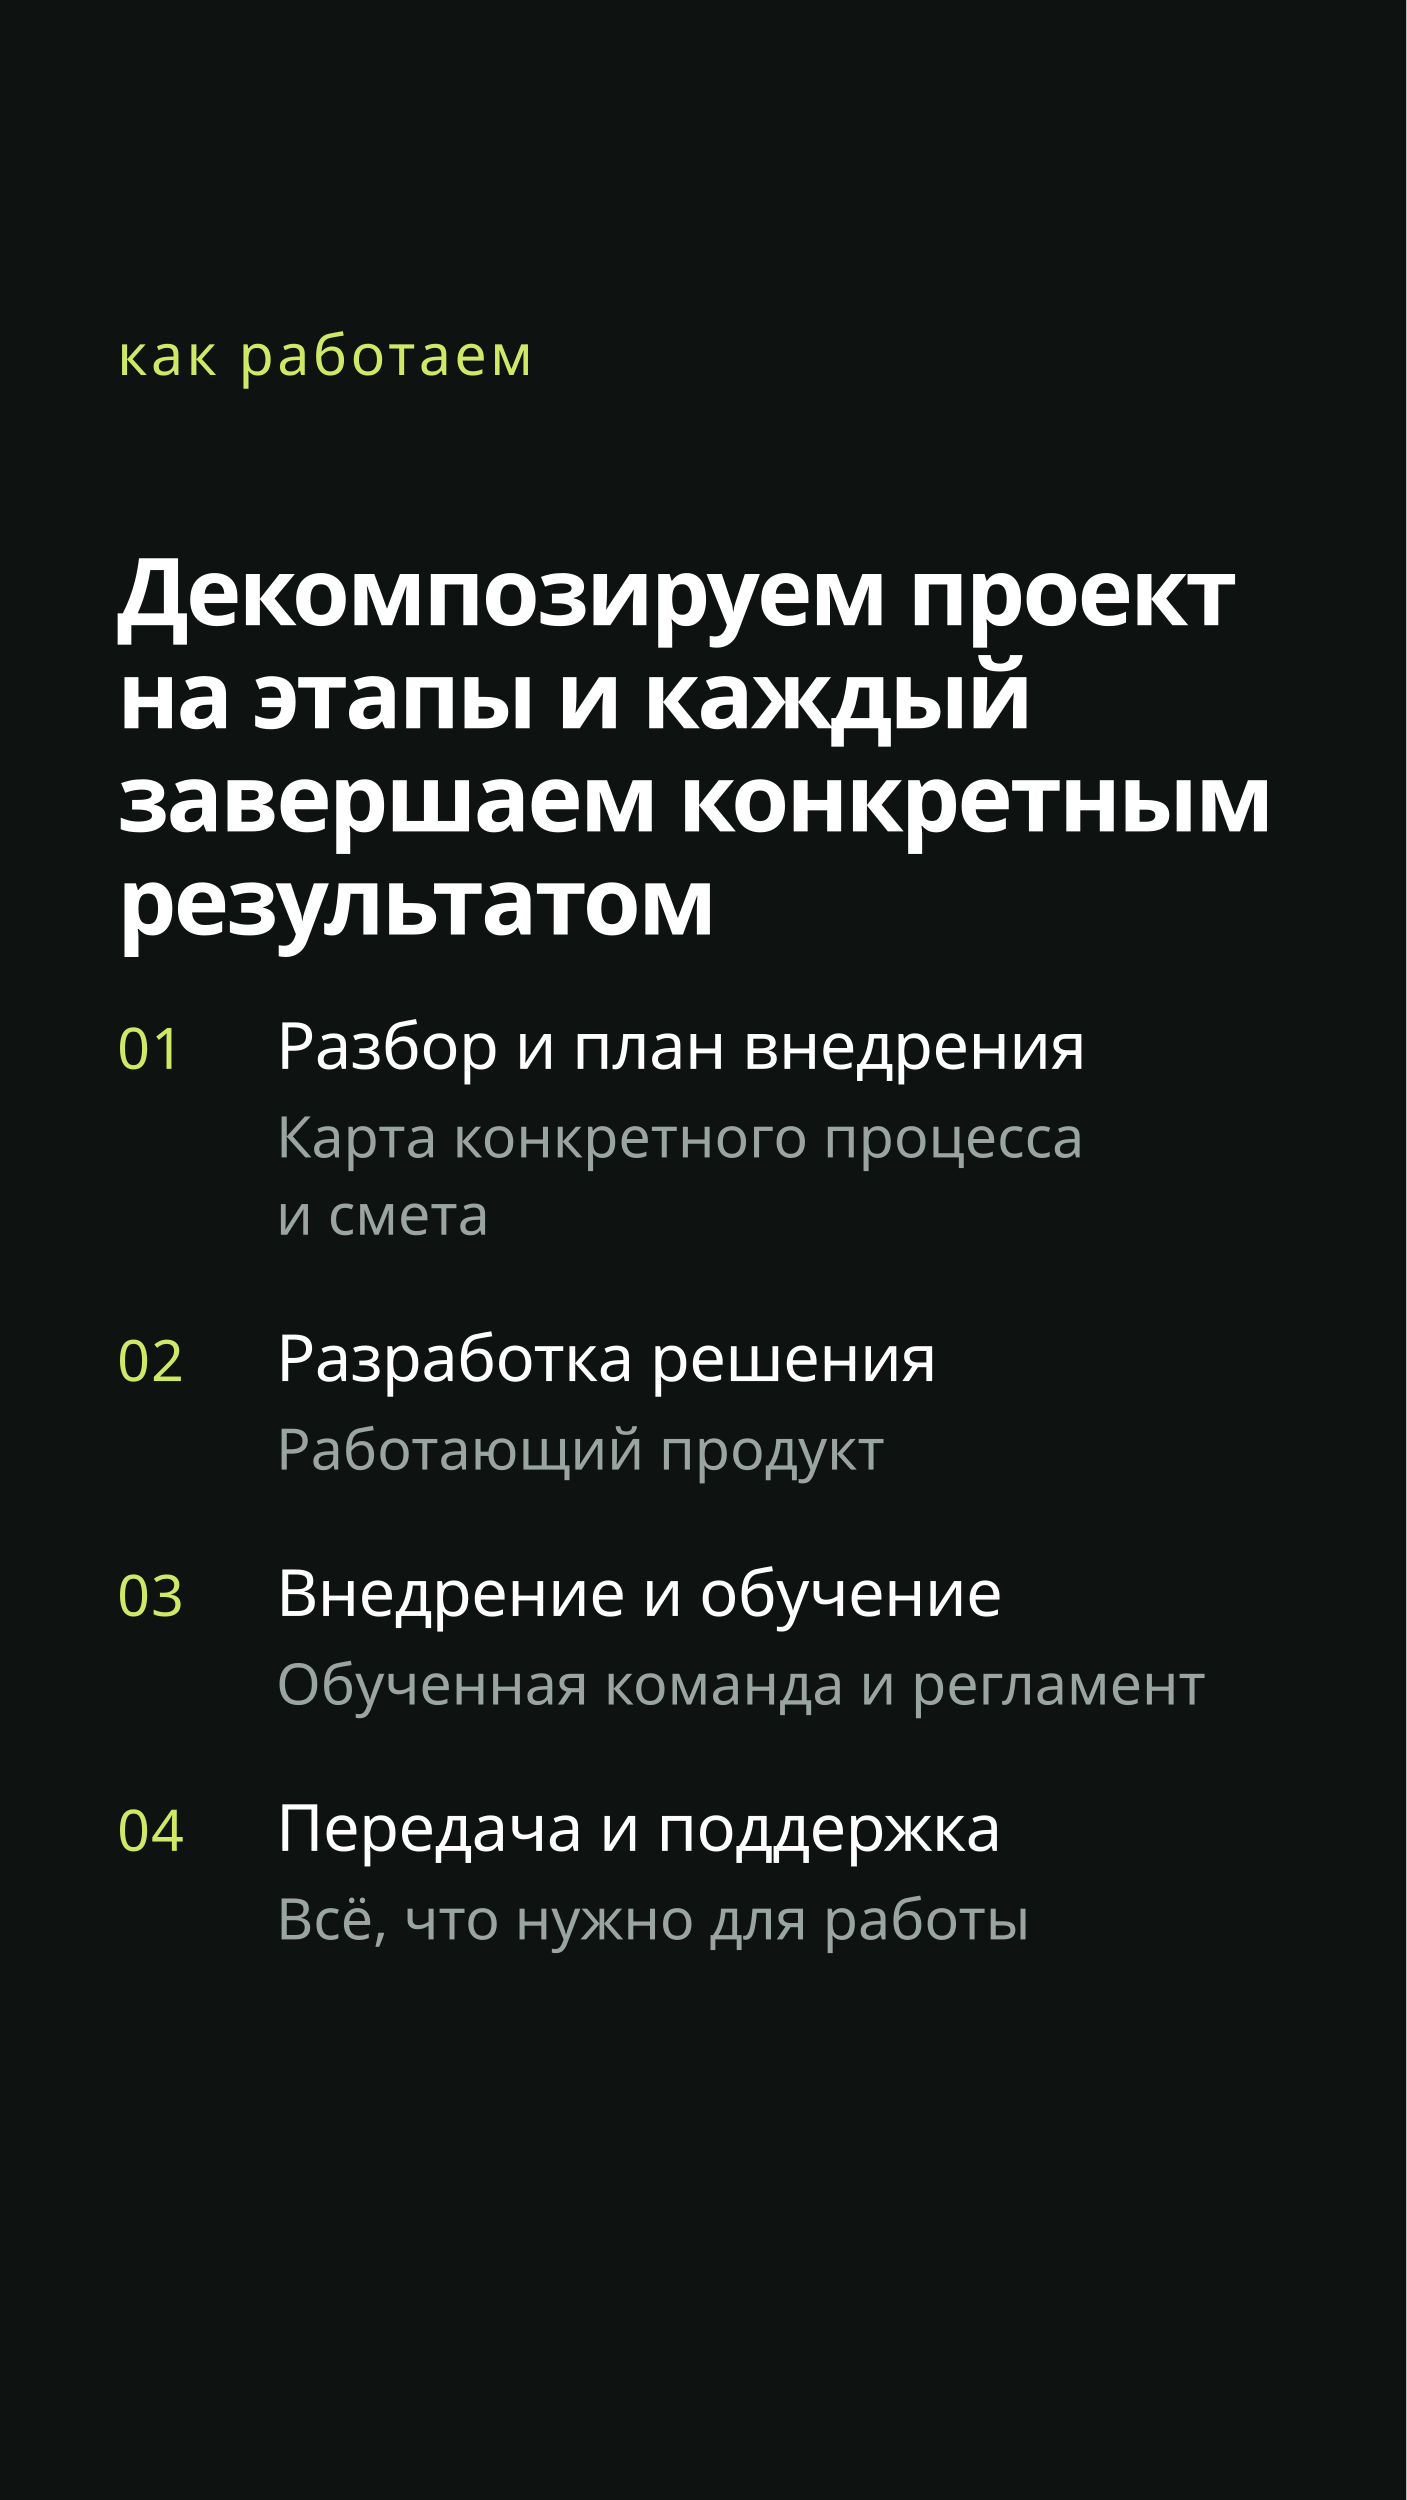
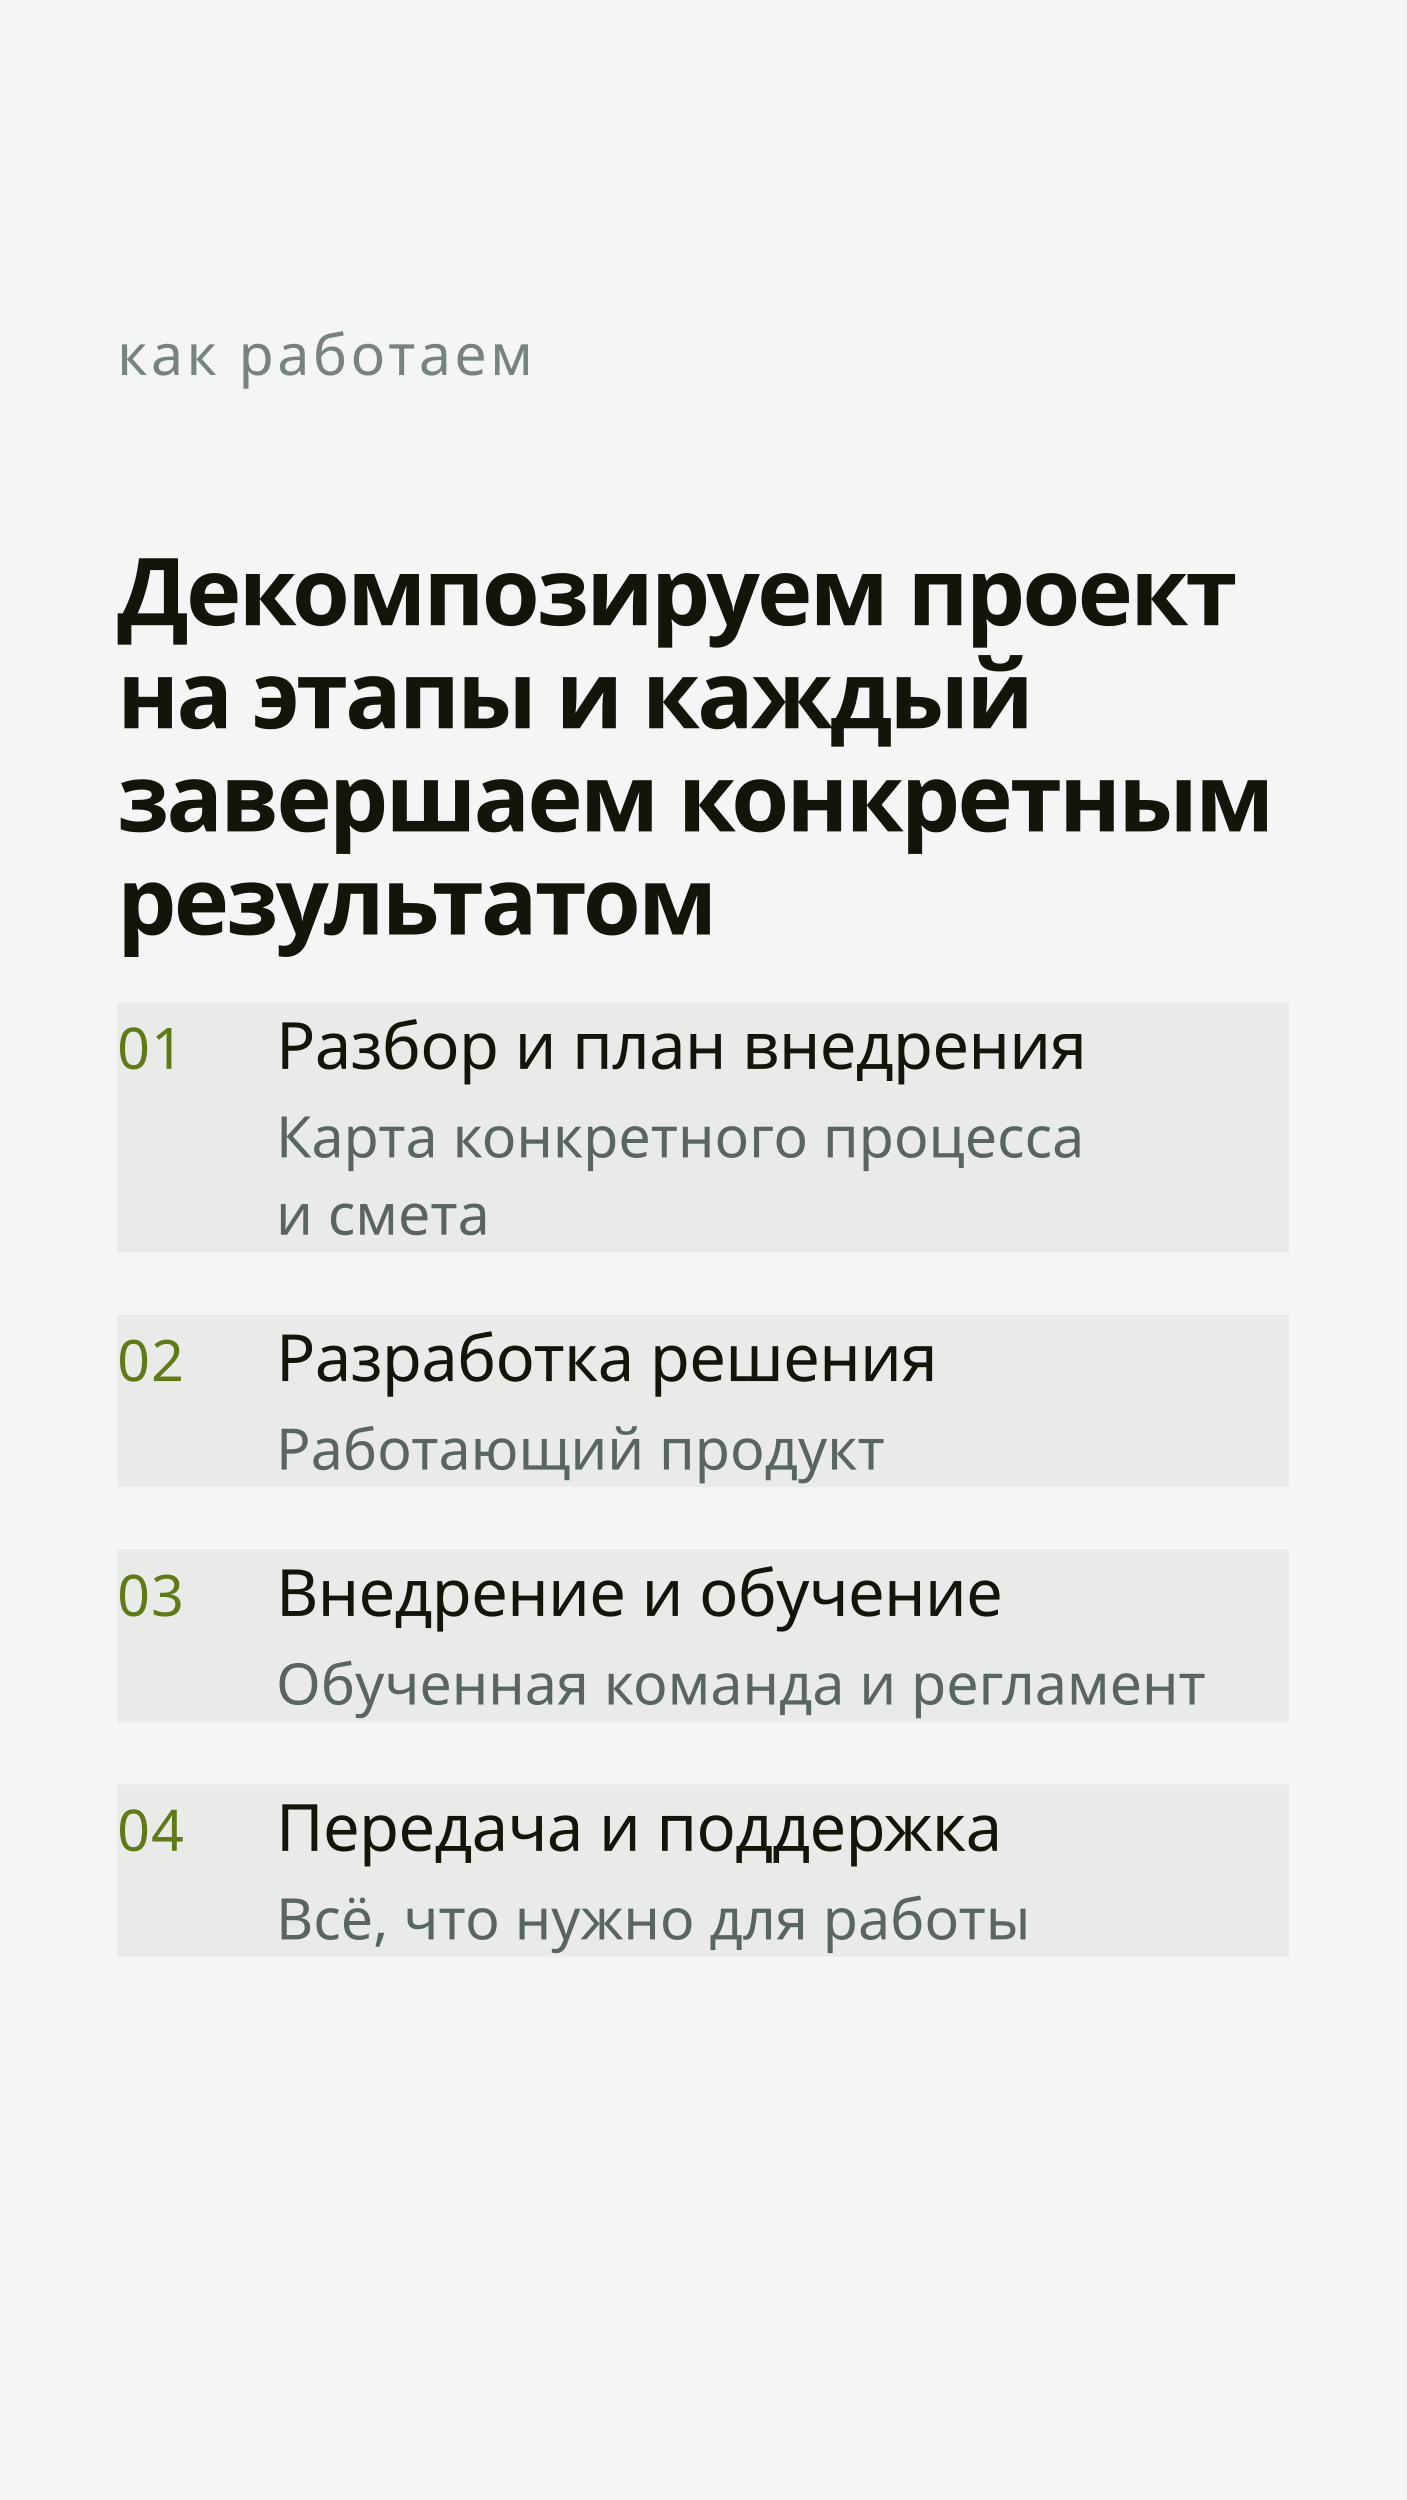
<svg xmlns="http://www.w3.org/2000/svg" width="1080" height="1920" viewBox="0 0 1080 1920">
-   <rect x="0" y="0" width="1080" height="1920" rx="0" fill="#0E1211" />
-   <text x="90" y="288" font-family="JetBrains Mono" font-size="44" font-weight="400" letter-spacing="2.64" fill="#D0E865">как работаем</text>
-   <text x="90" y="480.14" font-family="Manrope" font-size="72" font-weight="600" letter-spacing="-2.16" fill="#FFFFFF">Декомпозируем проект</text>
-   <text x="90" y="559.33" font-family="Manrope" font-size="72" font-weight="600" letter-spacing="-2.16" fill="#FFFFFF">на этапы и каждый</text>
-   <text x="90" y="638.52" font-family="Manrope" font-size="72" font-weight="600" letter-spacing="-2.16" fill="#FFFFFF">завершаем конкретным</text>
-   <text x="90" y="717.7" font-family="Manrope" font-size="72" font-weight="600" letter-spacing="-2.16" fill="#FFFFFF">результатом</text>
-   <text x="90" y="820.89" font-family="JetBrains Mono" font-size="44" font-weight="500" letter-spacing="0.88" fill="#D0E865">01</text>
-   <text x="212" y="820.89" font-family="Manrope" font-size="50" font-weight="500" letter-spacing="-0.5" fill="#FFFFFF">Разбор и план внедрения</text>
-   <text x="212" y="888.89" font-family="Manrope" font-size="44" font-weight="400" fill="#9AA5A1">Карта конкретного процесса</text>
-   <text x="212" y="948.28" font-family="Manrope" font-size="44" font-weight="400" fill="#9AA5A1">и смета</text>
-   <text x="90" y="1060.67" font-family="JetBrains Mono" font-size="44" font-weight="500" letter-spacing="0.88" fill="#D0E865">02</text>
-   <text x="212" y="1060.67" font-family="Manrope" font-size="50" font-weight="500" letter-spacing="-0.5" fill="#FFFFFF">Разработка решения</text>
-   <text x="212" y="1128.67" font-family="Manrope" font-size="44" font-weight="400" fill="#9AA5A1">Работающий продукт</text>
-   <text x="90" y="1241.06" font-family="JetBrains Mono" font-size="44" font-weight="500" letter-spacing="0.88" fill="#D0E865">03</text>
-   <text x="212" y="1241.06" font-family="Manrope" font-size="50" font-weight="500" letter-spacing="-0.5" fill="#FFFFFF">Внедрение и обучение</text>
-   <text x="212" y="1309.06" font-family="Manrope" font-size="44" font-weight="400" fill="#9AA5A1">Обученная команда и регламент</text>
-   <text x="90" y="1421.45" font-family="JetBrains Mono" font-size="44" font-weight="500" letter-spacing="0.88" fill="#D0E865">04</text>
-   <text x="212" y="1421.45" font-family="Manrope" font-size="50" font-weight="500" letter-spacing="-0.5" fill="#FFFFFF">Передача и поддержка</text>
-   <text x="212" y="1489.45" font-family="Manrope" font-size="44" font-weight="400" fill="#9AA5A1">Всё, что нужно для работы</text>
+   <rect x="0" y="0" width="1080" height="1920" rx="0" fill="#F4F6F5" />
+   <text x="90" y="288" font-family="JetBrains Mono" font-size="44" font-weight="400" letter-spacing="2.64" fill="#78827E">как работаем</text>
+   <text x="90" y="480.14" font-family="Manrope" font-size="72" font-weight="600" letter-spacing="-2.16" fill="#12150A">Декомпозируем проект</text>
+   <text x="90" y="559.33" font-family="Manrope" font-size="72" font-weight="600" letter-spacing="-2.16" fill="#12150A">на этапы и каждый</text>
+   <text x="90" y="638.52" font-family="Manrope" font-size="72" font-weight="600" letter-spacing="-2.16" fill="#12150A">завершаем конкретным</text>
+   <text x="90" y="717.7" font-family="Manrope" font-size="72" font-weight="600" letter-spacing="-2.16" fill="#12150A">результатом</text>
+   <rect x="90" y="769.89" width="900" height="191.78" rx="0" fill="#12150A" fill-opacity="0.05" />
+   <text x="90" y="820.89" font-family="JetBrains Mono" font-size="44" font-weight="500" letter-spacing="0.88" fill="#5F7A16">01</text>
+   <text x="212" y="820.89" font-family="Manrope" font-size="50" font-weight="500" letter-spacing="-0.5" fill="#12150A">Разбор и план внедрения</text>
+   <text x="212" y="888.89" font-family="Manrope" font-size="44" font-weight="400" fill="#5A6560">Карта конкретного процесса</text>
+   <text x="212" y="948.28" font-family="Manrope" font-size="44" font-weight="400" fill="#5A6560">и смета</text>
+   <rect x="90" y="1009.67" width="900" height="132.39" rx="0" fill="#12150A" fill-opacity="0.05" />
+   <text x="90" y="1060.67" font-family="JetBrains Mono" font-size="44" font-weight="500" letter-spacing="0.88" fill="#5F7A16">02</text>
+   <text x="212" y="1060.67" font-family="Manrope" font-size="50" font-weight="500" letter-spacing="-0.5" fill="#12150A">Разработка решения</text>
+   <text x="212" y="1128.67" font-family="Manrope" font-size="44" font-weight="400" fill="#5A6560">Работающий продукт</text>
+   <rect x="90" y="1190.06" width="900" height="132.39" rx="0" fill="#12150A" fill-opacity="0.05" />
+   <text x="90" y="1241.06" font-family="JetBrains Mono" font-size="44" font-weight="500" letter-spacing="0.88" fill="#5F7A16">03</text>
+   <text x="212" y="1241.06" font-family="Manrope" font-size="50" font-weight="500" letter-spacing="-0.5" fill="#12150A">Внедрение и обучение</text>
+   <text x="212" y="1309.06" font-family="Manrope" font-size="44" font-weight="400" fill="#5A6560">Обученная команда и регламент</text>
+   <rect x="90" y="1370.45" width="900" height="132.39" rx="0" fill="#12150A" fill-opacity="0.05" />
+   <text x="90" y="1421.45" font-family="JetBrains Mono" font-size="44" font-weight="500" letter-spacing="0.88" fill="#5F7A16">04</text>
+   <text x="212" y="1421.45" font-family="Manrope" font-size="50" font-weight="500" letter-spacing="-0.5" fill="#12150A">Передача и поддержка</text>
+   <text x="212" y="1489.45" font-family="Manrope" font-size="44" font-weight="400" fill="#5A6560">Всё, что нужно для работы</text>
</svg>
